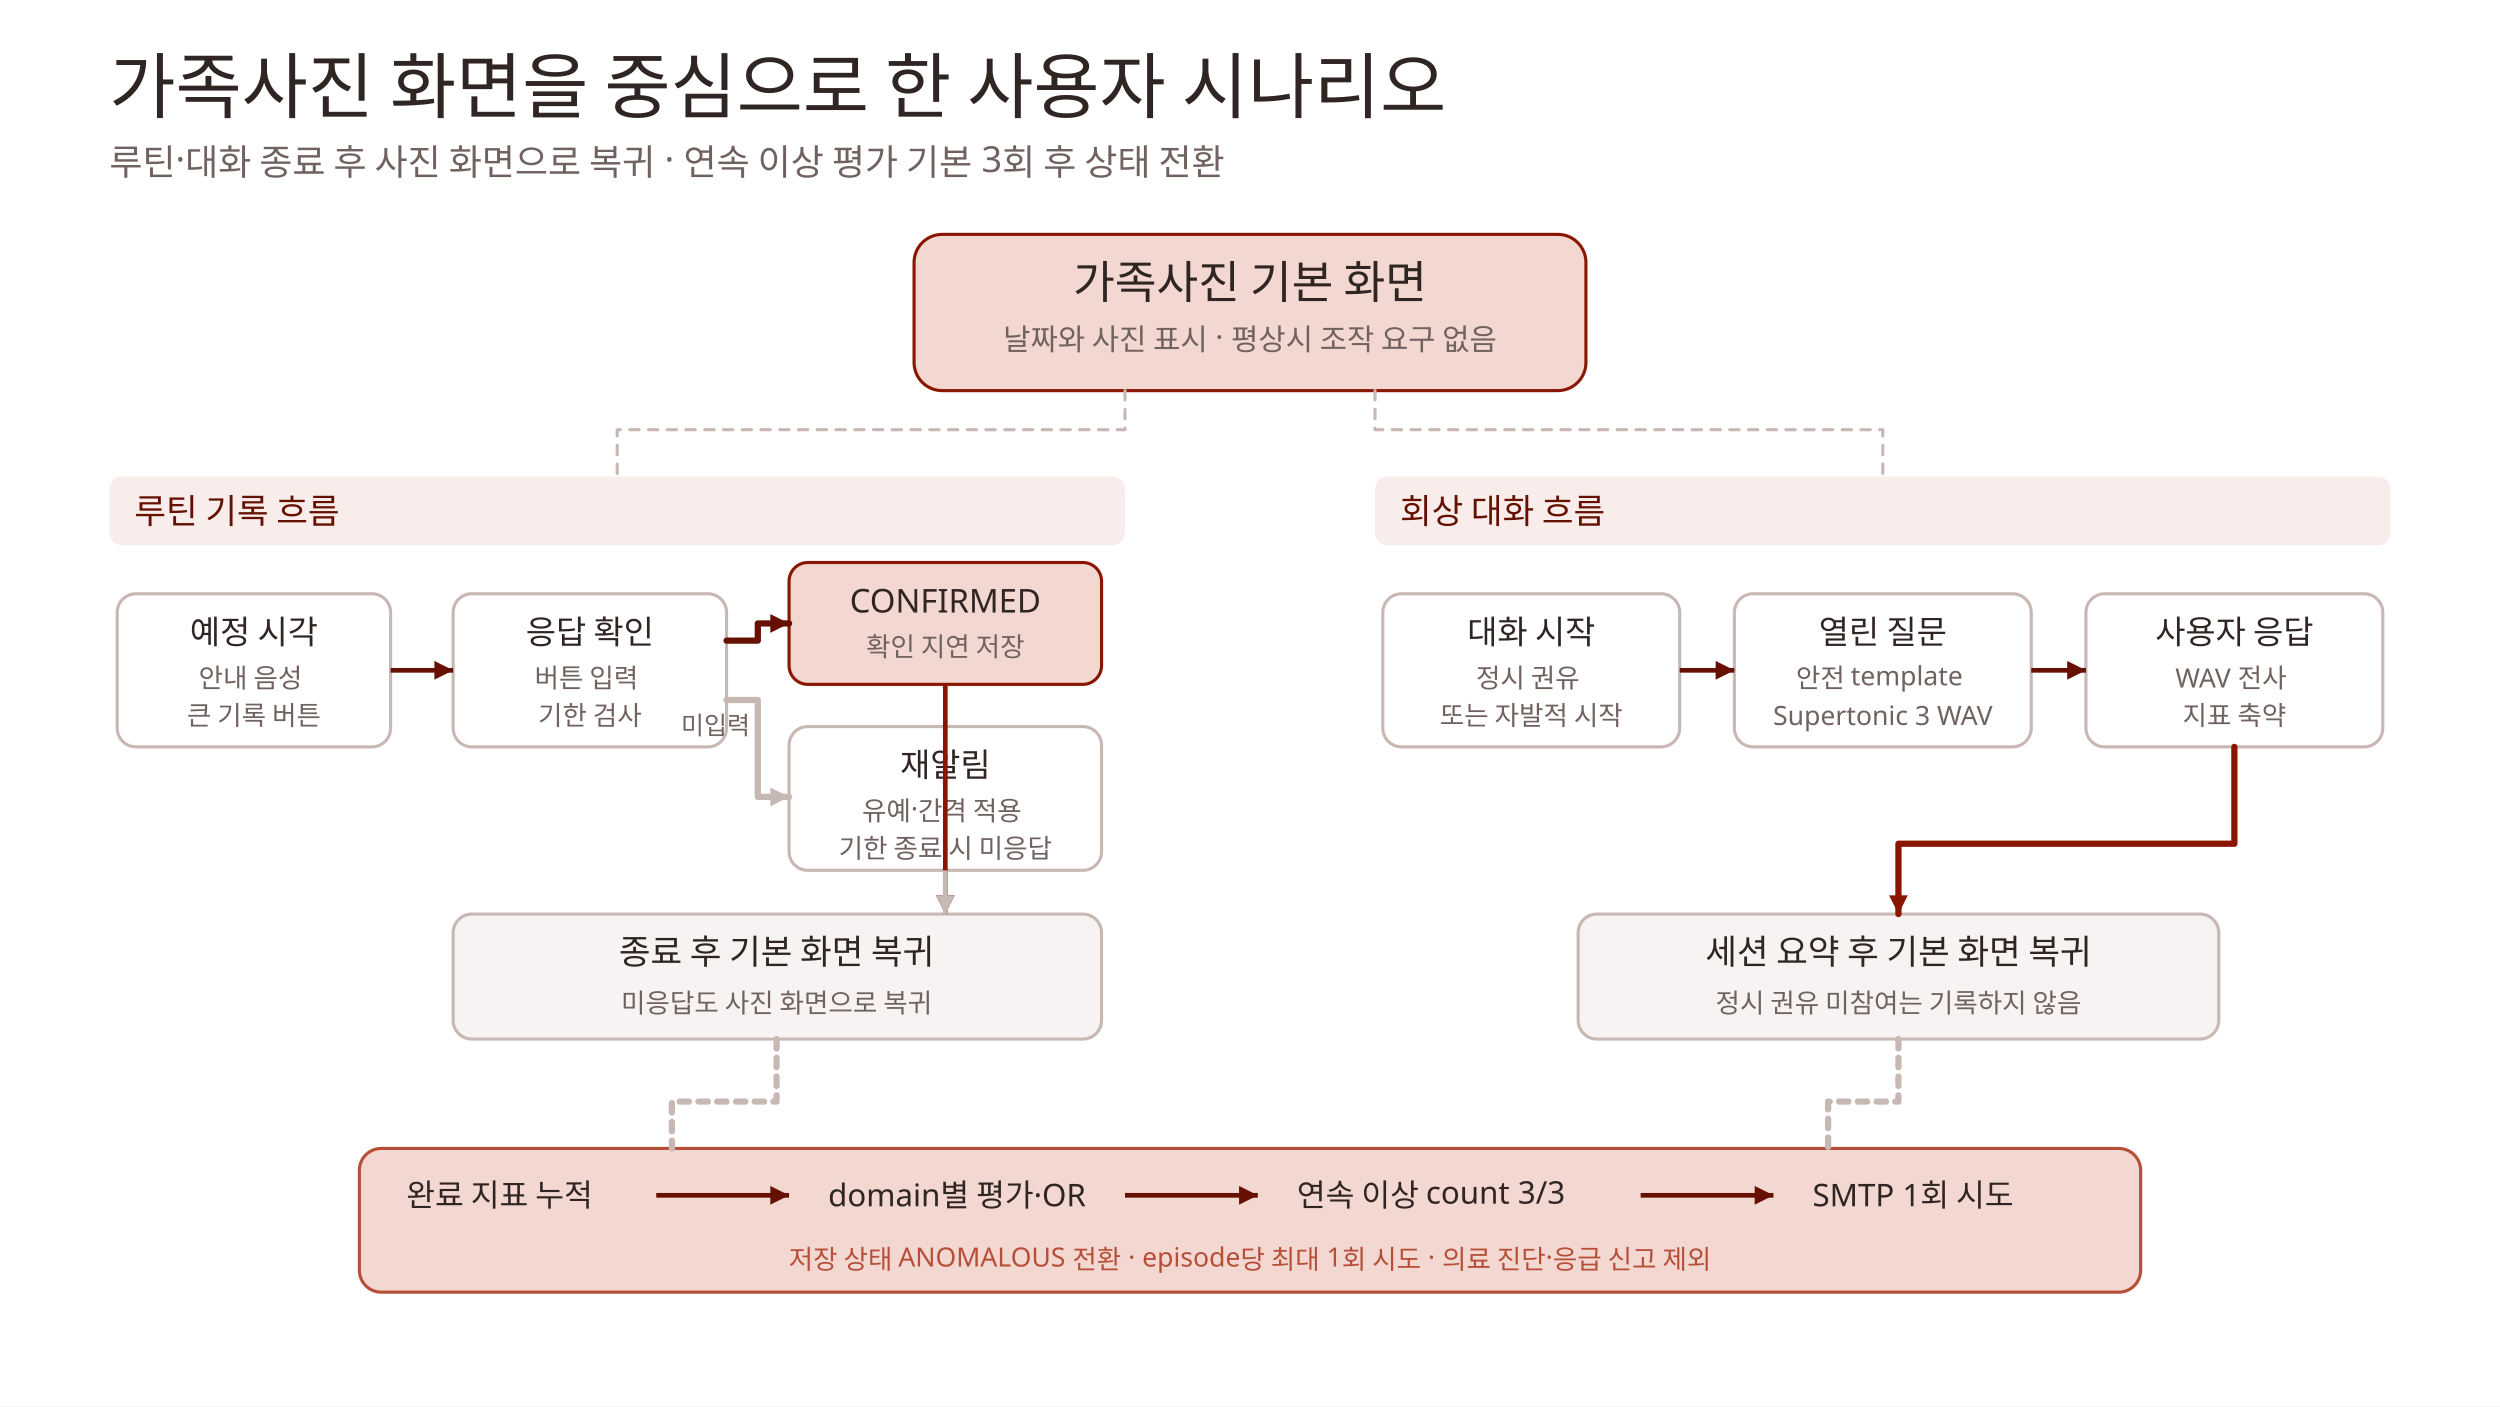
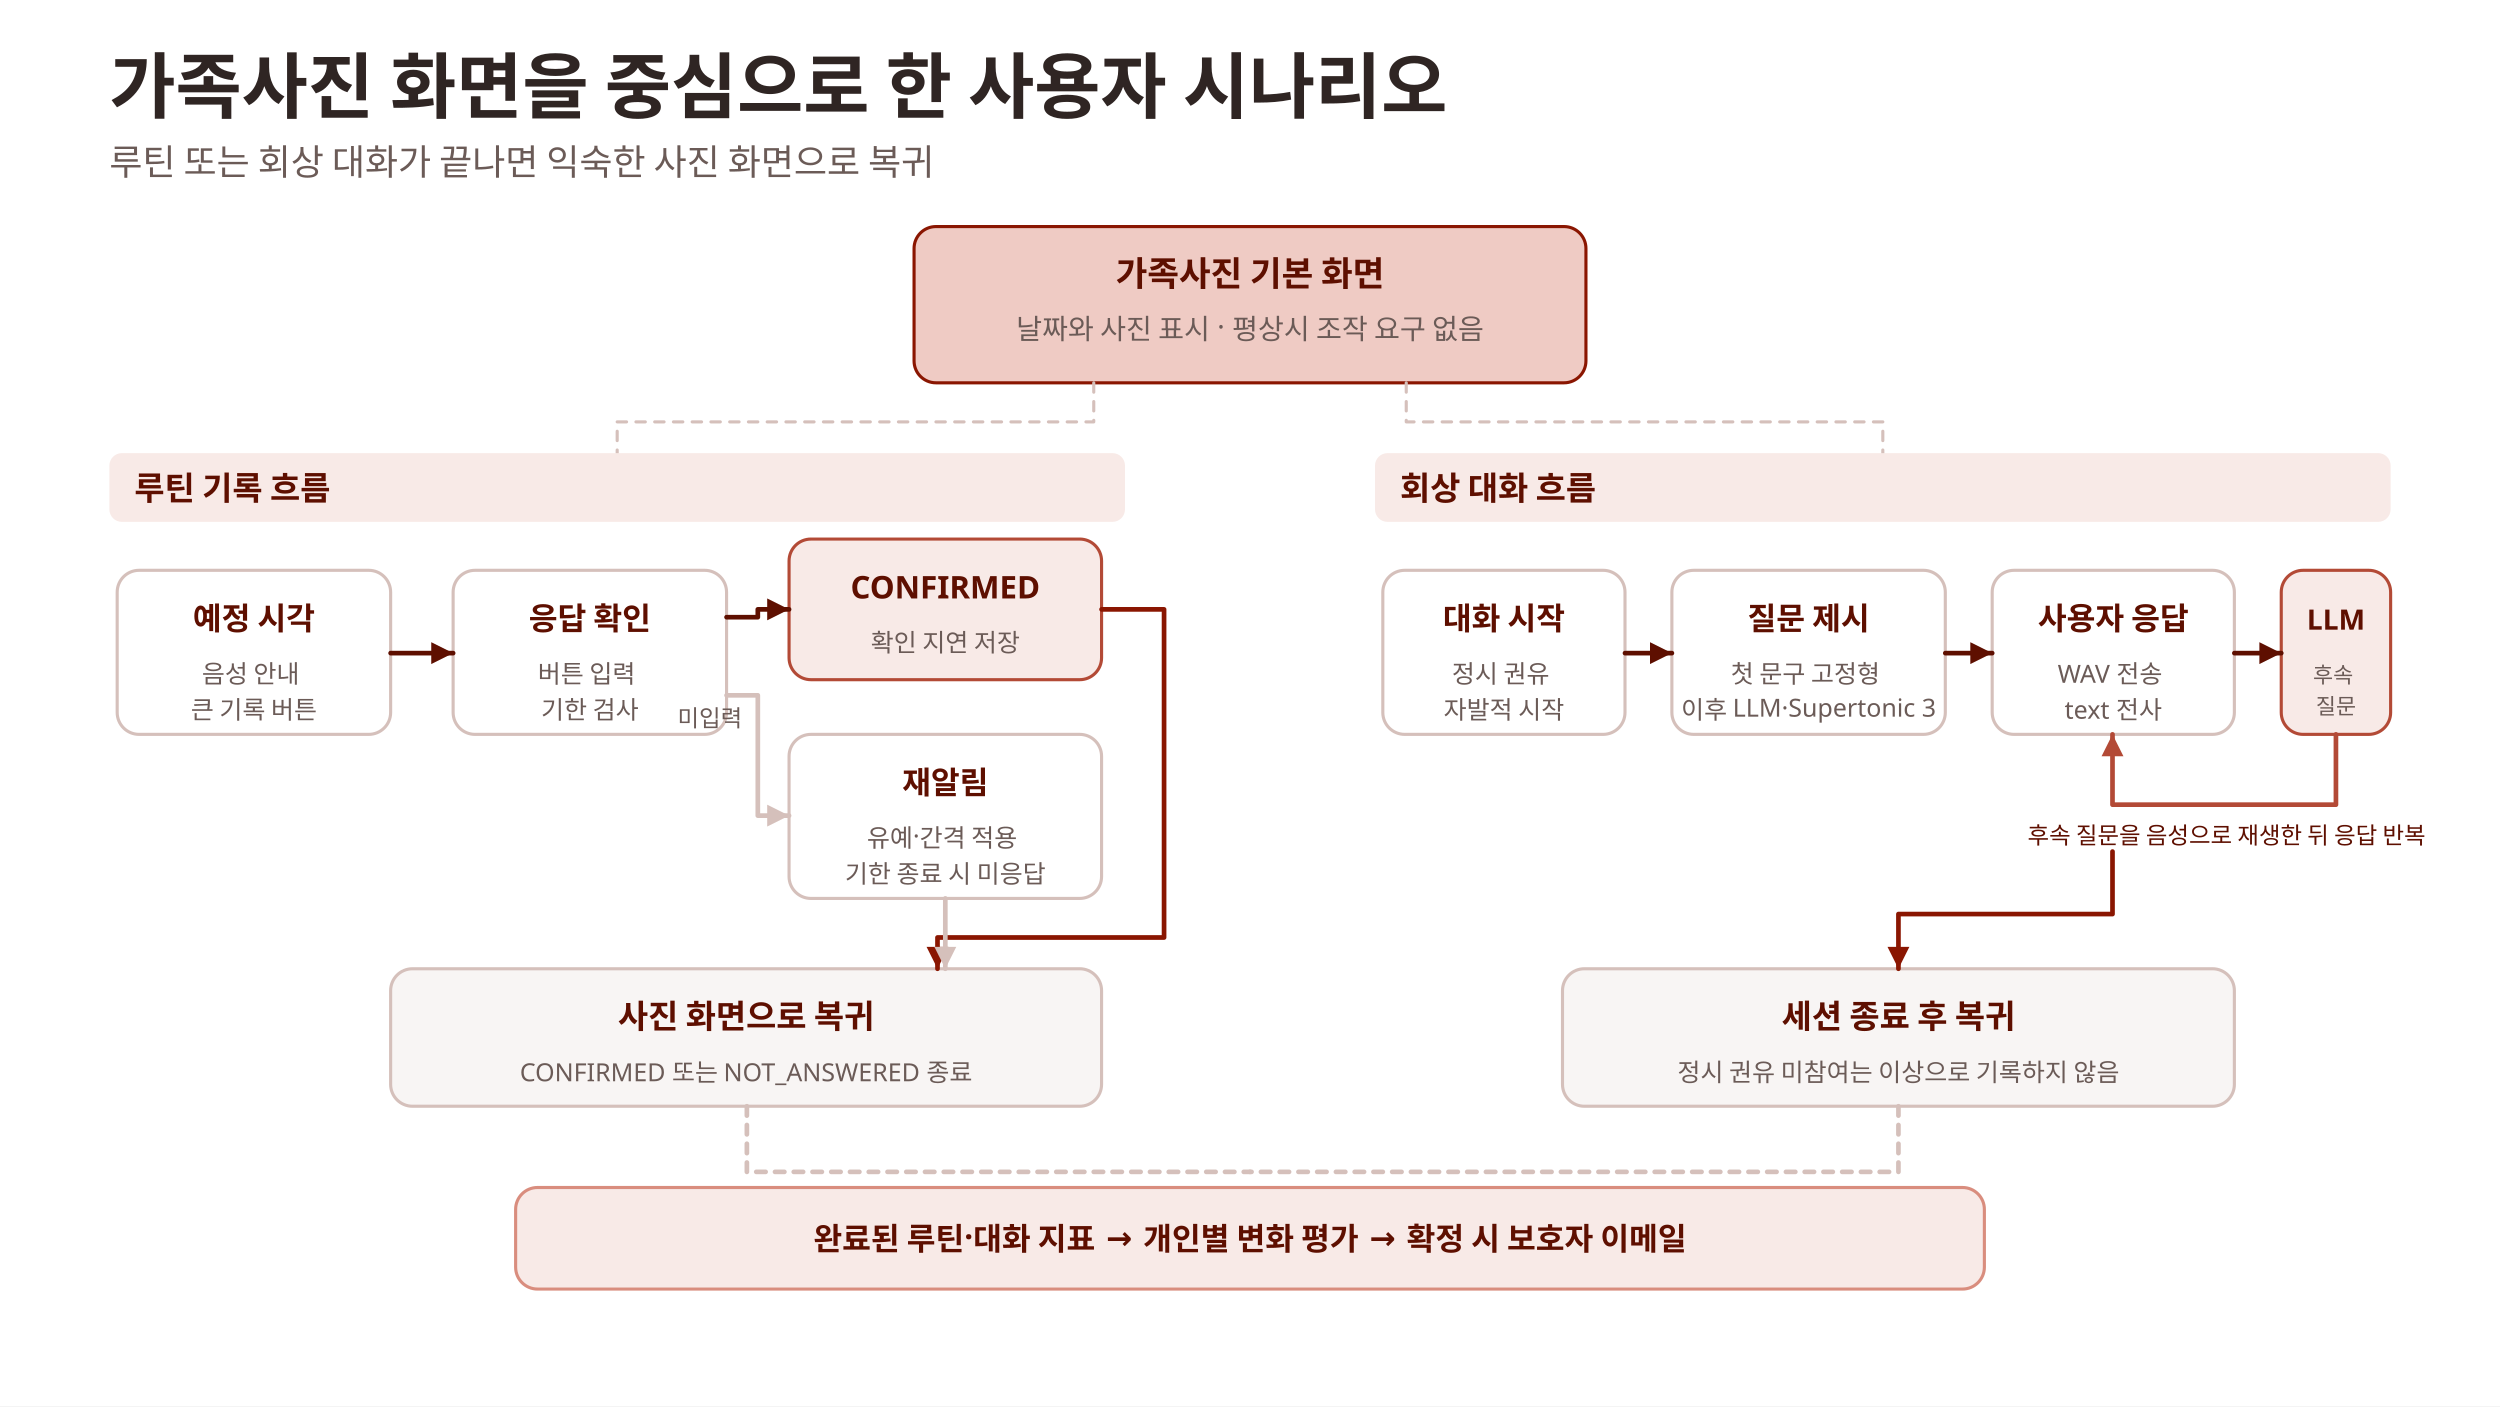
- <svg xmlns="http://www.w3.org/2000/svg" width="1600" height="900" viewBox="0 0 1600 900">
+ <svg xmlns="http://www.w3.org/2000/svg" width="1600" height="900" viewBox="0 0 1600 900" role="img" aria-labelledby="figure_02_title figure_02_desc">
  <rect id="canvas_background" data-name="Canvas background" width="1600" height="900" fill="#FFFFFF" />
-   <g id="Figure 02 · User scenario" data-name="Figure 02 · User scenario">
+   <g id="figure_02" data-name="가족사진 화면을 중심으로 한 사용자 시나리오">
    <g id="01_header" data-name="01 Header">
-       <text id="text_001" data-name="Text · 가족사진 화면을 중심으로 한 사용자 시나리오" x="70" y="72" fill="#2F2523" font-family="Apple SD Gothic Neo, Arial Unicode MS, sans-serif" font-size="46" font-weight="500" text-anchor="start" letter-spacing="0">가족사진 화면을 중심으로 한 사용자 시나리오</text>
-       <text id="text_002" data-name="Text · 루틴·대화 종료 후 사진 화면으로 복귀 · 연속 이상 평가 기본 3회 후 상태 전환" x="70" y="112" fill="#6F625F" font-family="Apple SD Gothic Neo, Arial Unicode MS, sans-serif" font-size="23" font-weight="400" text-anchor="start" letter-spacing="0">루틴·대화 종료 후 사진 화면으로 복귀 · 연속 이상 평가 기본 3회 후 상태 전환</text>
+       <text id="text_001" data-name="Text · 가족사진 화면을 중심으로 한 사용자 시나리오" x="70" y="72" fill="#2F2523" font-family="Apple SD Gothic Neo, Arial Unicode MS, sans-serif" font-size="46" font-weight="600" text-anchor="start" letter-spacing="0">가족사진 화면을 중심으로 한 사용자 시나리오</text>
+       <text id="text_002" data-name="Text · 루틴 또는 회상 대화가 끝나면 익숙한 사진 화면으로 복귀" x="70" y="112" fill="#6B5B57" font-family="Apple SD Gothic Neo, Arial Unicode MS, sans-serif" font-size="23" font-weight="400" text-anchor="start" letter-spacing="0">루틴 또는 회상 대화가 끝나면 익숙한 사진 화면으로 복귀</text>
    </g>
-     <g id="02_home_screen" data-name="02 Home screen">
-       <rect id="rectangle_003" data-name="Rectangle" x="585" y="150" width="430" height="100" rx="18" fill="#F3D7D1" stroke="#8A1601" stroke-width="2" />
-       <text id="text_004" data-name="Text · 가족사진 기본 화면" x="800" y="191" fill="#2F2523" font-family="Apple SD Gothic Neo, Arial Unicode MS, sans-serif" font-size="29" font-weight="500" text-anchor="middle" letter-spacing="0">가족사진 기본 화면</text>
-       <text id="text_005" data-name="Text · 날짜와 사진 표시 · 평상시 조작 요구 없음" x="800" y="224" fill="#6F625F" font-family="Apple SD Gothic Neo, Arial Unicode MS, sans-serif" font-size="19" font-weight="400" text-anchor="middle" letter-spacing="0">날짜와 사진 표시 · 평상시 조작 요구 없음</text>
-       <g id="connector_006" data-name="Connector">
-         <polyline id="connector_006_stroke" data-name="Stroke" points="720,250 720,275 395,275 395,305" fill="none" stroke="#C8B8B4" stroke-width="2" stroke-linejoin="round" stroke-linecap="round" stroke-dasharray="6 6" />
-       </g>
-       <g id="connector_007" data-name="Connector">
-         <polyline id="connector_007_stroke" data-name="Stroke" points="880,250 880,275 1205,275 1205,305" fill="none" stroke="#C8B8B4" stroke-width="2" stroke-linejoin="round" stroke-linecap="round" stroke-dasharray="6 6" />
-       </g>
+     <g id="node_003" data-name="Node · 가족사진 기본 화면">
+       <rect id="rect_004" data-name="Node · 가족사진 기본 화면 · Card" x="585" y="145" width="430" height="100" rx="14" fill="#EFCBC4" stroke="#8A1601" stroke-width="2" />
+       <text id="text_005" data-name="Node · 가족사진 기본 화면 · Title" x="800" y="183" fill="#5E0F00" font-family="Apple SD Gothic Neo, Arial Unicode MS, sans-serif" font-size="22" font-weight="600" text-anchor="middle" letter-spacing="0">가족사진 기본 화면</text>
+       <text id="text_block_006" data-name="Node · 가족사진 기본 화면 · Body" x="800" y="217" fill="#6B5B57" font-family="Apple SD Gothic Neo, Arial Unicode MS, sans-serif" font-size="18" font-weight="400" text-anchor="middle">
+         <tspan x="800" dy="0">날짜와 사진 표시 · 평상시 조작 요구 없음</tspan>
+       </text>
    </g>
-     <g id="03_section_headers" data-name="03 Section headers">
-       <rect id="rectangle_008" data-name="Rectangle" x="70" y="305" width="650" height="44" rx="8" fill="#F8EDEA" stroke="none" stroke-width="0" />
-       <text id="text_009" data-name="Text · 루틴 기록 흐름" x="86" y="335" fill="#651000" font-family="Apple SD Gothic Neo, Arial Unicode MS, sans-serif" font-size="22" font-weight="500" text-anchor="start" letter-spacing="0">루틴 기록 흐름</text>
-       <rect id="rectangle_010" data-name="Rectangle" x="880" y="305" width="650" height="44" rx="8" fill="#F8EDEA" stroke="none" stroke-width="0" />
-       <text id="text_011" data-name="Text · 회상 대화 흐름" x="896" y="335" fill="#651000" font-family="Apple SD Gothic Neo, Arial Unicode MS, sans-serif" font-size="22" font-weight="500" text-anchor="start" letter-spacing="0">회상 대화 흐름</text>
+     <g id="connector_007" data-name="Home to routine branch">
+       <polyline id="connector_007_stroke" data-name="Home to routine branch · Stroke" points="700,245 700,270 395,270 395,290" fill="none" stroke="#D5C0BB" stroke-width="2" stroke-linecap="round" stroke-linejoin="round" stroke-dasharray="6 6" />
    </g>
-     <g id="04_routine_flow" data-name="04 Routine flow">
-       <rect id="rectangle_012" data-name="Rectangle" x="75" y="380" width="175" height="98" rx="12" fill="#FFFFFF" stroke="#C8B8B4" stroke-width="2" />
-       <text id="text_013" data-name="Text · 예정 시각" x="162.5" y="412" fill="#2F2523" font-family="Apple SD Gothic Neo, Arial Unicode MS, sans-serif" font-size="21" font-weight="500" text-anchor="middle" letter-spacing="0">예정 시각</text>
-       <text id="text_block_014" data-name="Text block · 안내 음성" x="162.5" y="440" fill="#6F625F" font-family="Apple SD Gothic Neo, Arial Unicode MS, sans-serif" font-size="17" font-weight="400" text-anchor="middle">
-         <tspan x="162.5" dy="0">안내 음성</tspan>
-         <tspan x="162.5" dy="24">큰 기록 버튼</tspan>
+     <g id="connector_008" data-name="Home to conversation branch">
+       <polyline id="connector_008_stroke" data-name="Home to conversation branch · Stroke" points="900,245 900,270 1205,270 1205,290" fill="none" stroke="#D5C0BB" stroke-width="2" stroke-linecap="round" stroke-linejoin="round" stroke-dasharray="6 6" />
+     </g>
+     <rect id="rect_009" data-name="Section band · 루틴 기록 흐름" x="70" y="290" width="650" height="44" rx="8" fill="#F8EAE7" stroke="none" stroke-width="0" />
+     <text id="text_010" data-name="Section title · 루틴 기록 흐름" x="86" y="320" fill="#5E0F00" font-family="Apple SD Gothic Neo, Arial Unicode MS, sans-serif" font-size="21" font-weight="600" text-anchor="start" letter-spacing="0">루틴 기록 흐름</text>
+     <rect id="rect_011" data-name="Section band · 회상 대화 흐름" x="880" y="290" width="650" height="44" rx="8" fill="#F8EAE7" stroke="none" stroke-width="0" />
+     <text id="text_012" data-name="Section title · 회상 대화 흐름" x="896" y="320" fill="#5E0F00" font-family="Apple SD Gothic Neo, Arial Unicode MS, sans-serif" font-size="21" font-weight="600" text-anchor="start" letter-spacing="0">회상 대화 흐름</text>
+     <g id="node_013" data-name="Node · 예정 시각">
+       <rect id="rect_014" data-name="Node · 예정 시각 · Card" x="75" y="365" width="175" height="105" rx="14" fill="#FFFFFF" stroke="#D5C0BB" stroke-width="2" />
+       <text id="text_015" data-name="Node · 예정 시각 · Title" x="162.5" y="403" fill="#5E0F00" font-family="Apple SD Gothic Neo, Arial Unicode MS, sans-serif" font-size="20" font-weight="600" text-anchor="middle" letter-spacing="0">예정 시각</text>
+       <text id="text_block_016" data-name="Node · 예정 시각 · Body" x="162.5" y="437" fill="#6B5B57" font-family="Apple SD Gothic Neo, Arial Unicode MS, sans-serif" font-size="16" font-weight="400" text-anchor="middle">
+         <tspan x="162.5" dy="0">음성 안내</tspan>
+         <tspan x="162.5" dy="23">큰 기록 버튼</tspan>
      </text>
-       <rect id="rectangle_015" data-name="Rectangle" x="290" y="380" width="175" height="98" rx="12" fill="#FFFFFF" stroke="#C8B8B4" stroke-width="2" />
-       <text id="text_016" data-name="Text · 응답 확인" x="377.5" y="412" fill="#2F2523" font-family="Apple SD Gothic Neo, Arial Unicode MS, sans-serif" font-size="21" font-weight="500" text-anchor="middle" letter-spacing="0">응답 확인</text>
-       <text id="text_block_017" data-name="Text block · 버튼 입력" x="377.5" y="440" fill="#6F625F" font-family="Apple SD Gothic Neo, Arial Unicode MS, sans-serif" font-size="17" font-weight="400" text-anchor="middle">
+     </g>
+     <g id="node_017" data-name="Node · 응답 확인">
+       <rect id="rect_018" data-name="Node · 응답 확인 · Card" x="290" y="365" width="175" height="105" rx="14" fill="#FFFFFF" stroke="#D5C0BB" stroke-width="2" />
+       <text id="text_019" data-name="Node · 응답 확인 · Title" x="377.5" y="403" fill="#5E0F00" font-family="Apple SD Gothic Neo, Arial Unicode MS, sans-serif" font-size="20" font-weight="600" text-anchor="middle" letter-spacing="0">응답 확인</text>
+       <text id="text_block_020" data-name="Node · 응답 확인 · Body" x="377.5" y="437" fill="#6B5B57" font-family="Apple SD Gothic Neo, Arial Unicode MS, sans-serif" font-size="16" font-weight="400" text-anchor="middle">
        <tspan x="377.5" dy="0">버튼 입력</tspan>
-         <tspan x="377.5" dy="24">기한 검사</tspan>
+         <tspan x="377.5" dy="23">기한 검사</tspan>
      </text>
-       <rect id="rectangle_018" data-name="Rectangle" x="505" y="360" width="200" height="78" rx="12" fill="#F3D7D1" stroke="#8A1601" stroke-width="2" />
-       <text id="text_019" data-name="Text · CONFIRMED" x="605" y="392" fill="#2F2523" font-family="Apple SD Gothic Neo, Arial Unicode MS, sans-serif" font-size="21" font-weight="500" text-anchor="middle" letter-spacing="0">CONFIRMED</text>
-       <text id="text_block_020" data-name="Text block · 확인 지연 저장" x="605" y="420" fill="#6F625F" font-family="Apple SD Gothic Neo, Arial Unicode MS, sans-serif" font-size="17" font-weight="400" text-anchor="middle">
+     </g>
+     <g id="node_021" data-name="Node · CONFIRMED">
+       <rect id="rect_022" data-name="Node · CONFIRMED · Card" x="505" y="345" width="200" height="90" rx="14" fill="#F8EAE7" stroke="#B34A36" stroke-width="2" />
+       <text id="text_023" data-name="Node · CONFIRMED · Title" x="605" y="383" fill="#5E0F00" font-family="Apple SD Gothic Neo, Arial Unicode MS, sans-serif" font-size="20" font-weight="600" text-anchor="middle" letter-spacing="0">CONFIRMED</text>
+       <text id="text_block_024" data-name="Node · CONFIRMED · Body" x="605" y="417" fill="#6B5B57" font-family="Apple SD Gothic Neo, Arial Unicode MS, sans-serif" font-size="16" font-weight="400" text-anchor="middle">
        <tspan x="605" dy="0">확인 지연 저장</tspan>
      </text>
-       <rect id="rectangle_021" data-name="Rectangle" x="505" y="465" width="200" height="92" rx="12" fill="#FFFFFF" stroke="#C8B8B4" stroke-width="2" />
-       <text id="text_022" data-name="Text · 재알림" x="605" y="497" fill="#2F2523" font-family="Apple SD Gothic Neo, Arial Unicode MS, sans-serif" font-size="21" font-weight="500" text-anchor="middle" letter-spacing="0">재알림</text>
-       <text id="text_block_023" data-name="Text block · 유예·간격 적용" x="605" y="525" fill="#6F625F" font-family="Apple SD Gothic Neo, Arial Unicode MS, sans-serif" font-size="17" font-weight="400" text-anchor="middle">
+     </g>
+     <g id="node_025" data-name="Node · 재알림">
+       <rect id="rect_026" data-name="Node · 재알림 · Card" x="505" y="470" width="200" height="105" rx="14" fill="#FFFFFF" stroke="#D5C0BB" stroke-width="2" />
+       <text id="text_027" data-name="Node · 재알림 · Title" x="605" y="508" fill="#5E0F00" font-family="Apple SD Gothic Neo, Arial Unicode MS, sans-serif" font-size="20" font-weight="600" text-anchor="middle" letter-spacing="0">재알림</text>
+       <text id="text_block_028" data-name="Node · 재알림 · Body" x="605" y="542" fill="#6B5B57" font-family="Apple SD Gothic Neo, Arial Unicode MS, sans-serif" font-size="16" font-weight="400" text-anchor="middle">
        <tspan x="605" dy="0">유예·간격 적용</tspan>
-         <tspan x="605" dy="24">기한 종료 시 미응답</tspan>
+         <tspan x="605" dy="23">기한 종료 시 미응답</tspan>
      </text>
-       <g id="connector_024" data-name="Connector">
-         <line id="connector_024_stroke" data-name="Stroke" x1="250" y1="429" x2="290" y2="429" stroke="#651000" stroke-width="3" />
-         <polygon id="connector_024_arrowhead" data-name="Arrowhead" points="290,429 278,435 278,423" fill="#651000" stroke="none" />
-       </g>
-       <g id="connector_025" data-name="Connector">
-         <polyline id="connector_025_stroke" data-name="Stroke" points="465,410 485,410 485,399 505,399" fill="none" stroke="#651000" stroke-width="4" stroke-linejoin="round" stroke-linecap="round" />
-         <polygon id="connector_025_arrowhead" data-name="Arrowhead" points="505,399 493,405 493,393" fill="#651000" stroke="none" />
-       </g>
-       <g id="connector_026" data-name="Connector">
-         <polyline id="connector_026_stroke" data-name="Stroke" points="465,448 485,448 485,510 505,510" fill="none" stroke="#C8B8B4" stroke-width="4" stroke-linejoin="round" stroke-linecap="round" />
-         <polygon id="connector_026_arrowhead" data-name="Arrowhead" points="505,510 493,516 493,504" fill="#C8B8B4" stroke="none" />
-       </g>
-       <text id="text_027" data-name="Text · 미입력" x="480" y="470" fill="#6F625F" font-family="Apple SD Gothic Neo, Arial Unicode MS, sans-serif" font-size="16" font-weight="400" text-anchor="end" letter-spacing="0">미입력</text>
-       <rect id="rectangle_028" data-name="Rectangle" x="290" y="585" width="415" height="80" rx="12" fill="#F6F3F2" stroke="#C8B8B4" stroke-width="2" />
-       <text id="text_029" data-name="Text · 종료 후 기본 화면 복귀" x="497" y="617" fill="#2F2523" font-family="Apple SD Gothic Neo, Arial Unicode MS, sans-serif" font-size="22" font-weight="400" text-anchor="middle" letter-spacing="0">종료 후 기본 화면 복귀</text>
-       <text id="text_030" data-name="Text · 미응답도 사진 화면으로 복귀" x="497" y="648" fill="#6F625F" font-family="Apple SD Gothic Neo, Arial Unicode MS, sans-serif" font-size="17" font-weight="400" text-anchor="middle" letter-spacing="0">미응답도 사진 화면으로 복귀</text>
-       <g id="connector_031" data-name="Connector">
-         <line id="connector_031_stroke" data-name="Stroke" x1="605" y1="438" x2="605" y2="585" stroke="#8A1601" stroke-width="3" />
-         <polygon id="connector_031_arrowhead" data-name="Arrowhead" points="605,585 599,573 611,573" fill="#8A1601" stroke="none" />
-       </g>
-       <g id="connector_032" data-name="Connector">
-         <line id="connector_032_stroke" data-name="Stroke" x1="605" y1="557" x2="605" y2="585" stroke="#C8B8B4" stroke-width="3" />
-         <polygon id="connector_032_arrowhead" data-name="Arrowhead" points="605,585 599,573 611,573" fill="#C8B8B4" stroke="none" />
-       </g>
    </g>
-     <g id="05_conversation_flow" data-name="05 Conversation flow">
-       <rect id="rectangle_033" data-name="Rectangle" x="885" y="380" width="190" height="98" rx="12" fill="#FFFFFF" stroke="#C8B8B4" stroke-width="2" />
-       <text id="text_034" data-name="Text · 대화 시작" x="980" y="412" fill="#2F2523" font-family="Apple SD Gothic Neo, Arial Unicode MS, sans-serif" font-size="21" font-weight="500" text-anchor="middle" letter-spacing="0">대화 시작</text>
-       <text id="text_block_035" data-name="Text block · 정시 권유" x="980" y="440" fill="#6F625F" font-family="Apple SD Gothic Neo, Arial Unicode MS, sans-serif" font-size="17" font-weight="400" text-anchor="middle">
-         <tspan x="980" dy="0">정시 권유</tspan>
-         <tspan x="980" dy="24">또는 자발적 시작</tspan>
+     <g id="connector_029" data-name="Connector">
+       <line id="connector_029_stroke" data-name="Connector · Stroke" x1="250" y1="418" x2="290" y2="418" stroke="#5E0F00" stroke-width="3" stroke-linecap="round" />
+       <polygon id="connector_029_arrowhead" data-name="Arrowhead" points="290,418 276,425 276,411" fill="#5E0F00" stroke="none" />
+     </g>
+     <g id="connector_030" data-name="Connector">
+       <polyline id="connector_030_stroke" data-name="Connector · Stroke" points="465,395 485,395 485,390 505,390" fill="none" stroke="#5E0F00" stroke-width="3" stroke-linecap="round" stroke-linejoin="round" />
+       <polygon id="connector_030_arrowhead" data-name="Arrowhead" points="505,390 491,397 491,383" fill="#5E0F00" stroke="none" />
+     </g>
+     <g id="connector_031" data-name="Connector">
+       <polyline id="connector_031_stroke" data-name="Connector · Stroke" points="465,445 485,445 485,522 505,522" fill="none" stroke="#D5C0BB" stroke-width="3" stroke-linecap="round" stroke-linejoin="round" />
+       <polygon id="connector_031_arrowhead" data-name="Arrowhead" points="505,522 491,529 491,515" fill="#D5C0BB" stroke="none" />
+     </g>
+     <text id="text_032" data-name="Text · 미입력" x="475" y="465" fill="#6B5B57" font-family="Apple SD Gothic Neo, Arial Unicode MS, sans-serif" font-size="15" font-weight="400" text-anchor="end" letter-spacing="0">미입력</text>
+     <g id="node_033" data-name="Node · 대화 시작">
+       <rect id="rect_034" data-name="Node · 대화 시작 · Card" x="885" y="365" width="155" height="105" rx="14" fill="#FFFFFF" stroke="#D5C0BB" stroke-width="2" />
+       <text id="text_035" data-name="Node · 대화 시작 · Title" x="962.5" y="403" fill="#5E0F00" font-family="Apple SD Gothic Neo, Arial Unicode MS, sans-serif" font-size="20" font-weight="600" text-anchor="middle" letter-spacing="0">대화 시작</text>
+       <text id="text_block_036" data-name="Node · 대화 시작 · Body" x="962.5" y="437" fill="#6B5B57" font-family="Apple SD Gothic Neo, Arial Unicode MS, sans-serif" font-size="16" font-weight="400" text-anchor="middle">
+         <tspan x="962.5" dy="0">정시 권유</tspan>
+         <tspan x="962.5" dy="23">자발적 시작</tspan>
      </text>
-       <rect id="rectangle_036" data-name="Rectangle" x="1110" y="380" width="190" height="98" rx="12" fill="#FFFFFF" stroke="#C8B8B4" stroke-width="2" />
-       <text id="text_037" data-name="Text · 열린 질문" x="1205" y="412" fill="#2F2523" font-family="Apple SD Gothic Neo, Arial Unicode MS, sans-serif" font-size="21" font-weight="500" text-anchor="middle" letter-spacing="0">열린 질문</text>
-       <text id="text_block_038" data-name="Text block · 안전 template" x="1205" y="440" fill="#6F625F" font-family="Apple SD Gothic Neo, Arial Unicode MS, sans-serif" font-size="17" font-weight="400" text-anchor="middle">
-         <tspan x="1205" dy="0">안전 template</tspan>
-         <tspan x="1205" dy="24">Supertonic 3 WAV</tspan>
+     </g>
+     <g id="node_037" data-name="Node · 질문 제시">
+       <rect id="rect_038" data-name="Node · 질문 제시 · Card" x="1070" y="365" width="175" height="105" rx="14" fill="#FFFFFF" stroke="#D5C0BB" stroke-width="2" />
+       <text id="text_039" data-name="Node · 질문 제시 · Title" x="1157.5" y="403" fill="#5E0F00" font-family="Apple SD Gothic Neo, Arial Unicode MS, sans-serif" font-size="20" font-weight="600" text-anchor="middle" letter-spacing="0">질문 제시</text>
+       <text id="text_block_040" data-name="Node · 질문 제시 · Body" x="1157.5" y="437" fill="#6B5B57" font-family="Apple SD Gothic Neo, Arial Unicode MS, sans-serif" font-size="16" font-weight="400" text-anchor="middle">
+         <tspan x="1157.5" dy="0">첫 문구 고정형</tspan>
+         <tspan x="1157.5" dy="23">이후 LLM·Supertonic 3</tspan>
      </text>
-       <rect id="rectangle_039" data-name="Rectangle" x="1335" y="380" width="190" height="98" rx="12" fill="#FFFFFF" stroke="#C8B8B4" stroke-width="2" />
-       <text id="text_040" data-name="Text · 사용자 응답" x="1430" y="412" fill="#2F2523" font-family="Apple SD Gothic Neo, Arial Unicode MS, sans-serif" font-size="21" font-weight="500" text-anchor="middle" letter-spacing="0">사용자 응답</text>
-       <text id="text_block_041" data-name="Text block · WAV 전사" x="1430" y="440" fill="#6F625F" font-family="Apple SD Gothic Neo, Arial Unicode MS, sans-serif" font-size="17" font-weight="400" text-anchor="middle">
-         <tspan x="1430" dy="0">WAV 전사</tspan>
-         <tspan x="1430" dy="24">지표 축약</tspan>
+     </g>
+     <g id="node_041" data-name="Node · 사용자 응답">
+       <rect id="rect_042" data-name="Node · 사용자 응답 · Card" x="1275" y="365" width="155" height="105" rx="14" fill="#FFFFFF" stroke="#D5C0BB" stroke-width="2" />
+       <text id="text_043" data-name="Node · 사용자 응답 · Title" x="1352.5" y="403" fill="#5E0F00" font-family="Apple SD Gothic Neo, Arial Unicode MS, sans-serif" font-size="20" font-weight="600" text-anchor="middle" letter-spacing="0">사용자 응답</text>
+       <text id="text_block_044" data-name="Node · 사용자 응답 · Body" x="1352.5" y="437" fill="#6B5B57" font-family="Apple SD Gothic Neo, Arial Unicode MS, sans-serif" font-size="16" font-weight="400" text-anchor="middle">
+         <tspan x="1352.5" dy="0">WAV 전송</tspan>
+         <tspan x="1352.5" dy="23">text 전사</tspan>
      </text>
-       <g id="connector_042" data-name="Connector">
-         <line id="connector_042_stroke" data-name="Stroke" x1="1075" y1="429" x2="1110" y2="429" stroke="#651000" stroke-width="3" />
-         <polygon id="connector_042_arrowhead" data-name="Arrowhead" points="1110,429 1098,435 1098,423" fill="#651000" stroke="none" />
-       </g>
-       <g id="connector_043" data-name="Connector">
-         <line id="connector_043_stroke" data-name="Stroke" x1="1300" y1="429" x2="1335" y2="429" stroke="#651000" stroke-width="3" />
-         <polygon id="connector_043_arrowhead" data-name="Arrowhead" points="1335,429 1323,435 1323,423" fill="#651000" stroke="none" />
-       </g>
-       <rect id="rectangle_044" data-name="Rectangle" x="1010" y="585" width="410" height="80" rx="12" fill="#F6F3F2" stroke="#C8B8B4" stroke-width="2" />
-       <text id="text_045" data-name="Text · 세션 요약 후 기본 화면 복귀" x="1215" y="617" fill="#2F2523" font-family="Apple SD Gothic Neo, Arial Unicode MS, sans-serif" font-size="22" font-weight="400" text-anchor="middle" letter-spacing="0">세션 요약 후 기본 화면 복귀</text>
-       <text id="text_046" data-name="Text · 정시 권유 미참여는 기록하지 않음" x="1215" y="648" fill="#6F625F" font-family="Apple SD Gothic Neo, Arial Unicode MS, sans-serif" font-size="17" font-weight="400" text-anchor="middle" letter-spacing="0">정시 권유 미참여는 기록하지 않음</text>
-       <g id="connector_047" data-name="Connector">
-         <polyline id="connector_047_stroke" data-name="Stroke" points="1430,478 1430,540 1215,540 1215,585" fill="none" stroke="#8A1601" stroke-width="4" stroke-linejoin="round" stroke-linecap="round" />
-         <polygon id="connector_047_arrowhead" data-name="Arrowhead" points="1215,585 1209,573 1221,573" fill="#8A1601" stroke="none" />
-       </g>
    </g>
-     <g id="06_anomaly_confirmation" data-name="06 Anomaly confirmation">
-       <rect id="rectangle_048" data-name="Rectangle" x="230" y="735" width="1140" height="92" rx="14" fill="#F3D7D1" stroke="#B64E38" stroke-width="2" />
-       <text id="text_049" data-name="Text · 완료 지표 누적" x="260" y="772" fill="#2F2523" font-family="Apple SD Gothic Neo, Arial Unicode MS, sans-serif" font-size="20" font-weight="400" text-anchor="start" letter-spacing="0">완료 지표 누적</text>
-       <g id="connector_050" data-name="Connector">
-         <line id="connector_050_stroke" data-name="Stroke" x1="420" y1="765" x2="505" y2="765" stroke="#651000" stroke-width="3" />
-         <polygon id="connector_050_arrowhead" data-name="Arrowhead" points="505,765 493,771 493,759" fill="#651000" stroke="none" />
-       </g>
-       <text id="text_051" data-name="Text · domain별 평가·OR" x="530" y="772" fill="#2F2523" font-family="Apple SD Gothic Neo, Arial Unicode MS, sans-serif" font-size="20" font-weight="400" text-anchor="start" letter-spacing="0">domain별 평가·OR</text>
-       <g id="connector_052" data-name="Connector">
-         <line id="connector_052_stroke" data-name="Stroke" x1="720" y1="765" x2="805" y2="765" stroke="#651000" stroke-width="3" />
-         <polygon id="connector_052_arrowhead" data-name="Arrowhead" points="805,765 793,771 793,759" fill="#651000" stroke="none" />
-       </g>
-       <text id="text_053" data-name="Text · 연속 이상 count 3/3" x="830" y="772" fill="#2F2523" font-family="Apple SD Gothic Neo, Arial Unicode MS, sans-serif" font-size="20" font-weight="400" text-anchor="start" letter-spacing="0">연속 이상 count 3/3</text>
-       <g id="connector_054" data-name="Connector">
-         <line id="connector_054_stroke" data-name="Stroke" x1="1050" y1="765" x2="1135" y2="765" stroke="#651000" stroke-width="3" />
-         <polygon id="connector_054_arrowhead" data-name="Arrowhead" points="1135,765 1123,771 1123,759" fill="#651000" stroke="none" />
-       </g>
-       <text id="text_055" data-name="Text · SMTP 1회 시도" x="1160" y="772" fill="#2F2523" font-family="Apple SD Gothic Neo, Arial Unicode MS, sans-serif" font-size="20" font-weight="400" text-anchor="start" letter-spacing="0">SMTP 1회 시도</text>
-       <text id="text_056" data-name="Text · 저장 상태 ANOMALOUS 전환 · episode당 최대 1회 시도 · 의료 진단·응" x="800" y="812" fill="#B64E38" font-family="Apple SD Gothic Neo, Arial Unicode MS, sans-serif" font-size="17" font-weight="400" text-anchor="middle" letter-spacing="0">저장 상태 ANOMALOUS 전환 · episode당 최대 1회 시도 · 의료 진단·응급 신고 제외</text>
-       <g id="connector_057" data-name="Connector">
-         <polyline id="connector_057_stroke" data-name="Stroke" points="497,665 497,705 430,705 430,735" fill="none" stroke="#C8B8B4" stroke-width="4" stroke-linejoin="round" stroke-linecap="round" stroke-dasharray="6 6" />
-       </g>
-       <g id="connector_058" data-name="Connector">
-         <polyline id="connector_058_stroke" data-name="Stroke" points="1215,665 1215,705 1170,705 1170,735" fill="none" stroke="#C8B8B4" stroke-width="4" stroke-linejoin="round" stroke-linecap="round" stroke-dasharray="6 6" />
-       </g>
+     <g id="node_045" data-name="Node · LLM">
+       <rect id="rect_046" data-name="Node · LLM · Card" x="1460" y="365" width="70" height="105" rx="14" fill="#F8EAE7" stroke="#B34A36" stroke-width="2" />
+       <text id="text_047" data-name="Node · LLM · Title" x="1495" y="403" fill="#5E0F00" font-family="Apple SD Gothic Neo, Arial Unicode MS, sans-serif" font-size="18" font-weight="600" text-anchor="middle" letter-spacing="0">LLM</text>
+       <text id="text_block_048" data-name="Node · LLM · Body" x="1495" y="437" fill="#6B5B57" font-family="Apple SD Gothic Neo, Arial Unicode MS, sans-serif" font-size="14" font-weight="400" text-anchor="middle">
+         <tspan x="1495" dy="0">후속</tspan>
+         <tspan x="1495" dy="20">질문</tspan>
+       </text>
    </g>
+     <g id="connector_049" data-name="Connector">
+       <line id="connector_049_stroke" data-name="Connector · Stroke" x1="1040" y1="418" x2="1070" y2="418" stroke="#5E0F00" stroke-width="3" stroke-linecap="round" />
+       <polygon id="connector_049_arrowhead" data-name="Arrowhead" points="1070,418 1056,425 1056,411" fill="#5E0F00" stroke="none" />
+     </g>
+     <g id="connector_050" data-name="Connector">
+       <line id="connector_050_stroke" data-name="Connector · Stroke" x1="1245" y1="418" x2="1275" y2="418" stroke="#5E0F00" stroke-width="3" stroke-linecap="round" />
+       <polygon id="connector_050_arrowhead" data-name="Arrowhead" points="1275,418 1261,425 1261,411" fill="#5E0F00" stroke="none" />
+     </g>
+     <g id="connector_051" data-name="Connector">
+       <line id="connector_051_stroke" data-name="Connector · Stroke" x1="1430" y1="418" x2="1460" y2="418" stroke="#5E0F00" stroke-width="3" stroke-linecap="round" />
+       <polygon id="connector_051_arrowhead" data-name="Arrowhead" points="1460,418 1446,425 1446,411" fill="#5E0F00" stroke="none" />
+     </g>
+     <g id="connector_052" data-name="LLM follow-up loop">
+       <polyline id="connector_052_stroke" data-name="LLM follow-up loop · Stroke" points="1495,470 1495,515 1352,515 1352,470" fill="none" stroke="#B34A36" stroke-width="3" stroke-linecap="round" stroke-linejoin="round" />
+       <polygon id="connector_052_arrowhead" data-name="Arrowhead" points="1352,470 1359,484 1345,484" fill="#B34A36" stroke="none" />
+     </g>
+     <text id="text_053" data-name="Text · 후속 질문을 음성으로 재생한 뒤 응답 반복" x="1425" y="540" fill="#5E0F00" font-family="Apple SD Gothic Neo, Arial Unicode MS, sans-serif" font-size="15" font-weight="400" text-anchor="middle" letter-spacing="0">후속 질문을 음성으로 재생한 뒤 응답 반복</text>
+     <g id="node_054" data-name="Node · 사진 화면으로 복귀">
+       <rect id="rect_055" data-name="Node · 사진 화면으로 복귀 · Card" x="250" y="620" width="455" height="88" rx="14" fill="#F8F5F4" stroke="#D5C0BB" stroke-width="2" />
+       <text id="text_056" data-name="Node · 사진 화면으로 복귀 · Title" x="477.5" y="658" fill="#5E0F00" font-family="Apple SD Gothic Neo, Arial Unicode MS, sans-serif" font-size="21" font-weight="600" text-anchor="middle" letter-spacing="0">사진 화면으로 복귀</text>
+       <text id="text_block_057" data-name="Node · 사진 화면으로 복귀 · Body" x="477.5" y="692" fill="#6B5B57" font-family="Apple SD Gothic Neo, Arial Unicode MS, sans-serif" font-size="16" font-weight="400" text-anchor="middle">
+         <tspan x="477.5" dy="0">CONFIRMED 또는 NOT_ANSWERED 종료</tspan>
+       </text>
+     </g>
+     <g id="node_058" data-name="Node · 세션 종료 후 복귀">
+       <rect id="rect_059" data-name="Node · 세션 종료 후 복귀 · Card" x="1000" y="620" width="430" height="88" rx="14" fill="#F8F5F4" stroke="#D5C0BB" stroke-width="2" />
+       <text id="text_060" data-name="Node · 세션 종료 후 복귀 · Title" x="1215" y="658" fill="#5E0F00" font-family="Apple SD Gothic Neo, Arial Unicode MS, sans-serif" font-size="21" font-weight="600" text-anchor="middle" letter-spacing="0">세션 종료 후 복귀</text>
+       <text id="text_block_061" data-name="Node · 세션 종료 후 복귀 · Body" x="1215" y="692" fill="#6B5B57" font-family="Apple SD Gothic Neo, Arial Unicode MS, sans-serif" font-size="16" font-weight="400" text-anchor="middle">
+         <tspan x="1215" dy="0">정시 권유 미참여는 이상으로 기록하지 않음</tspan>
+       </text>
+     </g>
+     <g id="connector_062" data-name="Confirmed to home">
+       <polyline id="connector_062_stroke" data-name="Confirmed to home · Stroke" points="705,390 745,390 745,600 600,600 600,620" fill="none" stroke="#8A1601" stroke-width="3" stroke-linecap="round" stroke-linejoin="round" />
+       <polygon id="connector_062_arrowhead" data-name="Arrowhead" points="600,620 593,606 607,606" fill="#8A1601" stroke="none" />
+     </g>
+     <g id="connector_063" data-name="Connector">
+       <polyline id="connector_063_stroke" data-name="Connector · Stroke" points="605,575 605,620" fill="none" stroke="#D5C0BB" stroke-width="3" stroke-linecap="round" stroke-linejoin="round" />
+       <polygon id="connector_063_arrowhead" data-name="Arrowhead" points="605,620 598,606 612,606" fill="#D5C0BB" stroke="none" />
+     </g>
+     <g id="connector_064" data-name="Connector">
+       <polyline id="connector_064_stroke" data-name="Connector · Stroke" points="1352,545 1352,585 1215,585 1215,620" fill="none" stroke="#8A1601" stroke-width="3" stroke-linecap="round" stroke-linejoin="round" />
+       <polygon id="connector_064_arrowhead" data-name="Arrowhead" points="1215,620 1208,606 1222,606" fill="#8A1601" stroke="none" />
+     </g>
+     <g id="connector_065" data-name="Connector">
+       <polyline id="connector_065_stroke" data-name="Connector · Stroke" points="478,708 478,750 800,750" fill="none" stroke="#D5C0BB" stroke-width="3" stroke-linecap="round" stroke-linejoin="round" stroke-dasharray="6 6" />
+     </g>
+     <g id="connector_066" data-name="Connector">
+       <polyline id="connector_066_stroke" data-name="Connector · Stroke" points="1215,708 1215,750 800,750" fill="none" stroke="#D5C0BB" stroke-width="3" stroke-linecap="round" stroke-linejoin="round" stroke-dasharray="6 6" />
+     </g>
+     <rect id="rect_067" data-name="Rectangle" x="330" y="760" width="940" height="65" rx="14" fill="#F8EAE7" stroke="#D98D7E" stroke-width="2" />
+     <text id="text_068" data-name="Text · 완료된 루틴·대화 지표 → 개인별 변화 평가 → 확정 시 보호자 이메일" x="800" y="800" fill="#5E0F00" font-family="Apple SD Gothic Neo, Arial Unicode MS, sans-serif" font-size="20" font-weight="600" text-anchor="middle" letter-spacing="0">완료된 루틴·대화 지표 → 개인별 변화 평가 → 확정 시 보호자 이메일</text>
  </g>
</svg>
